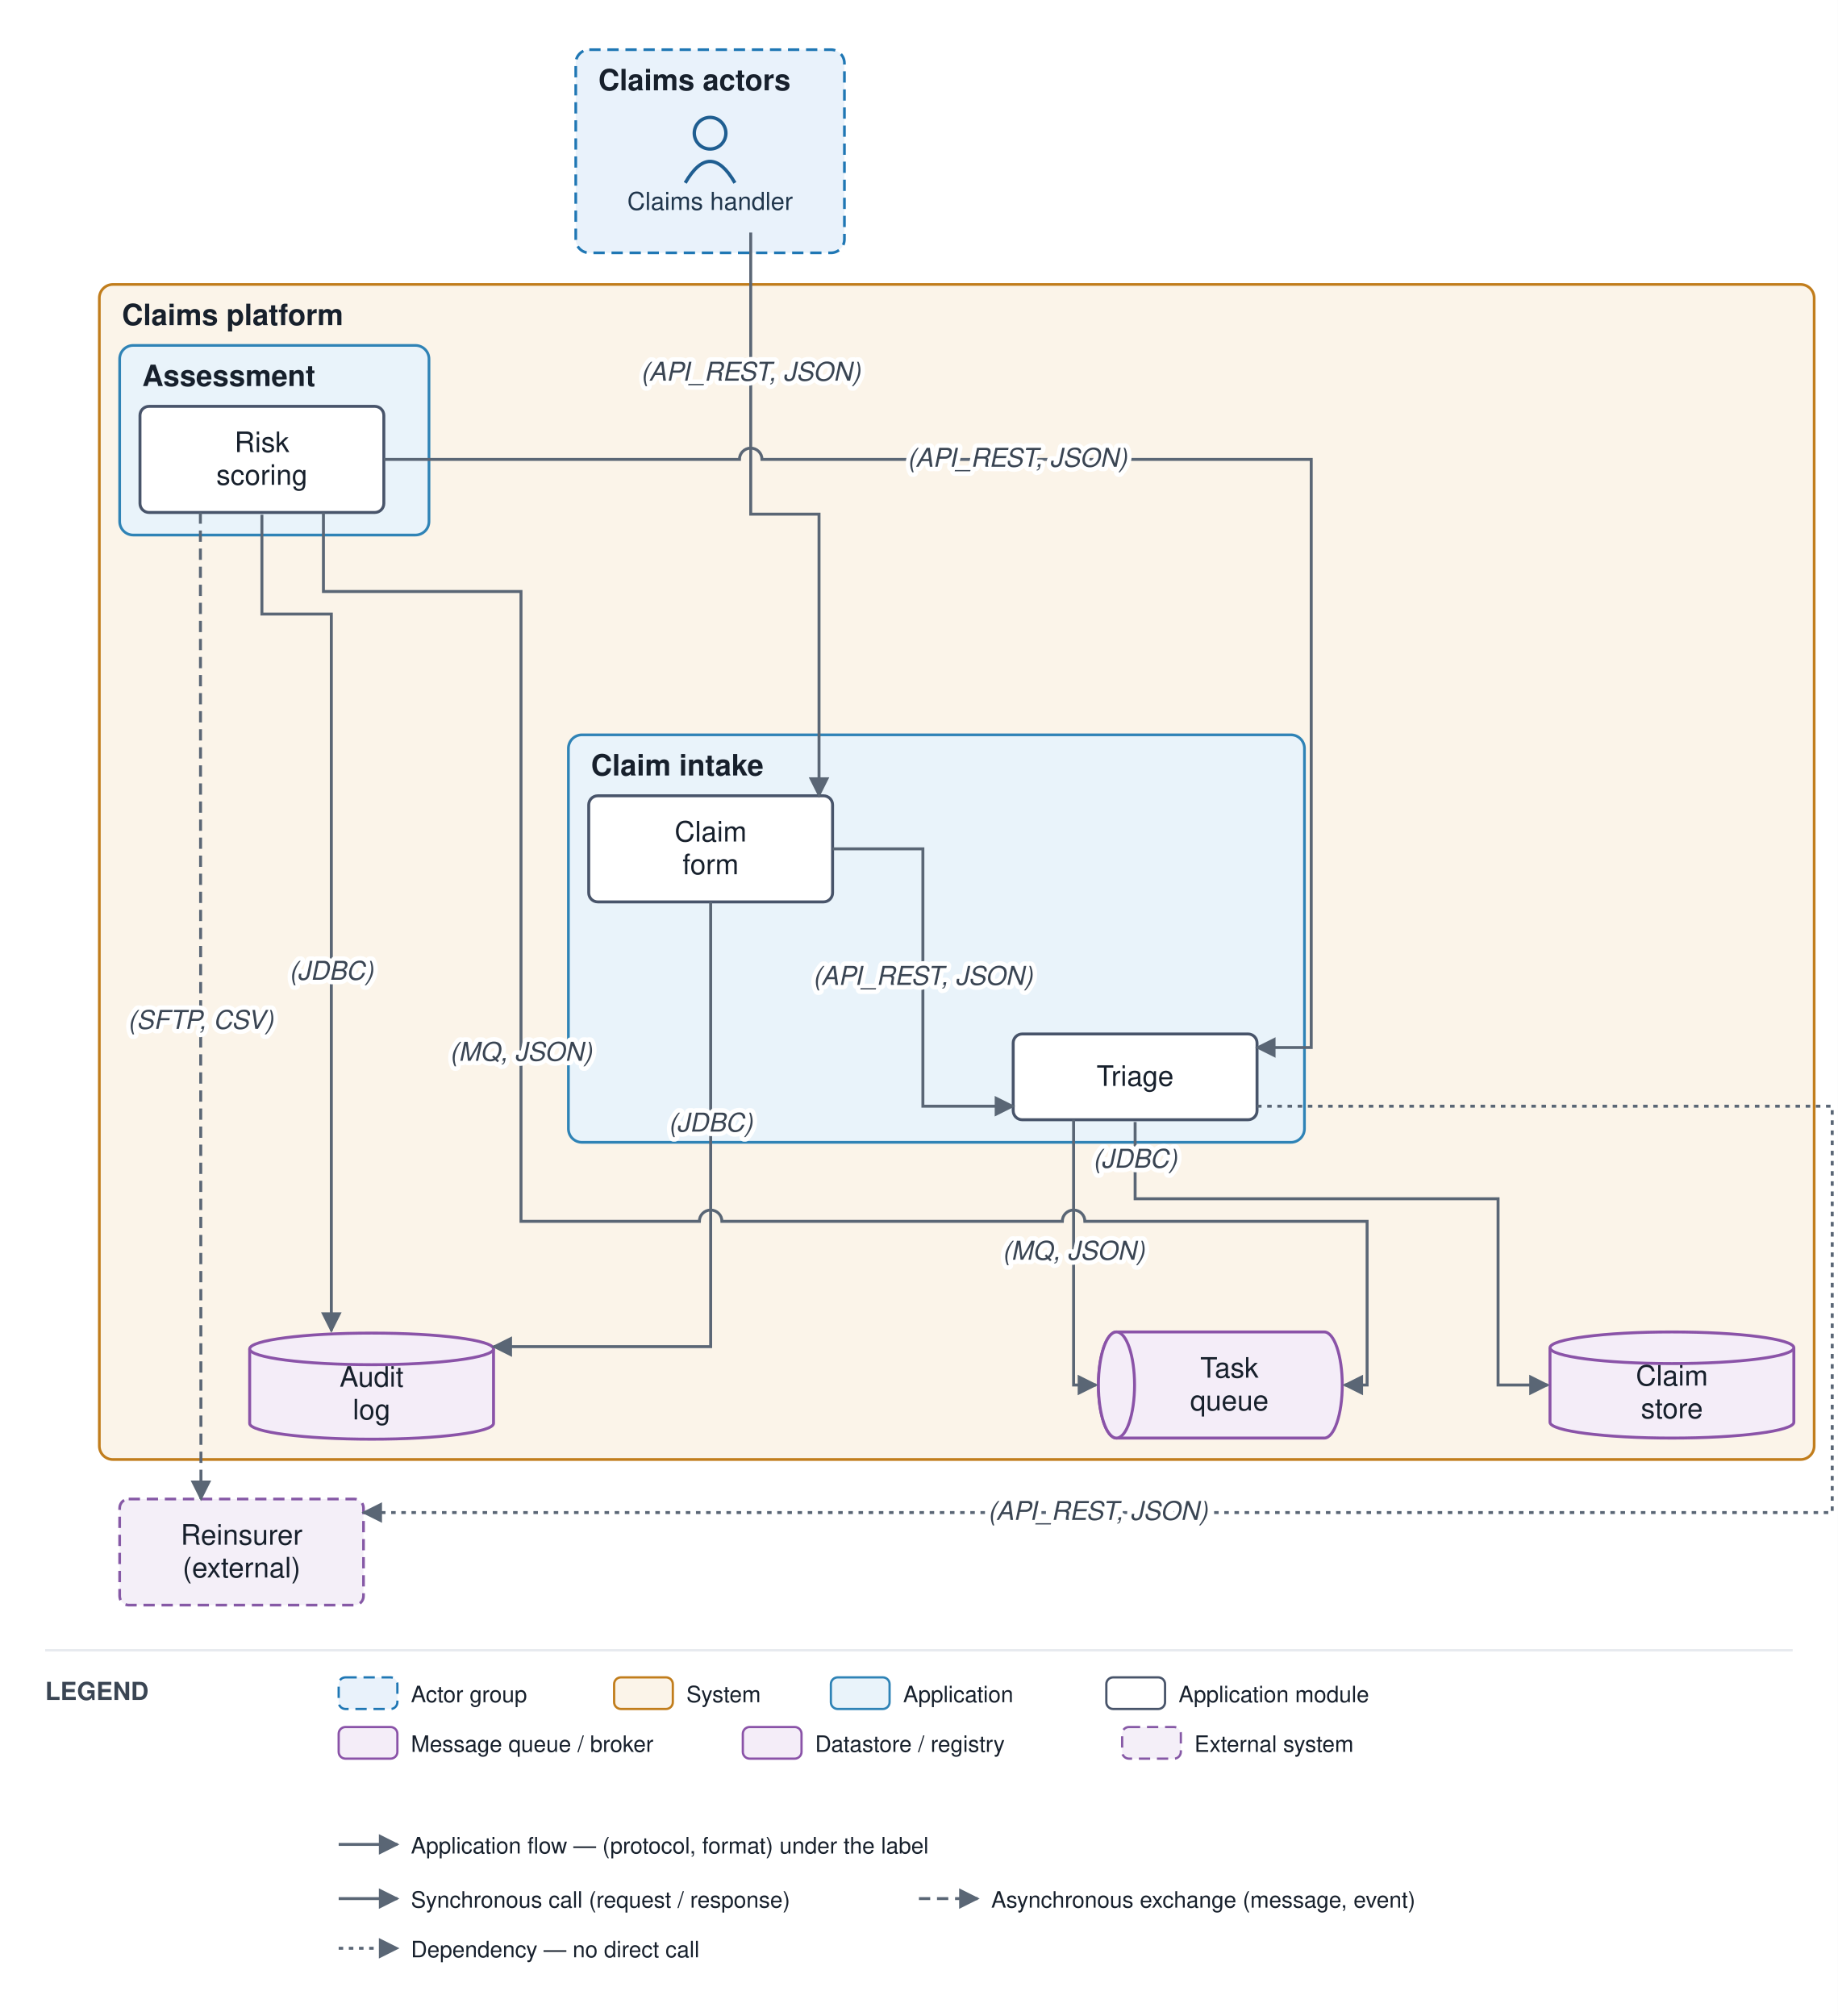
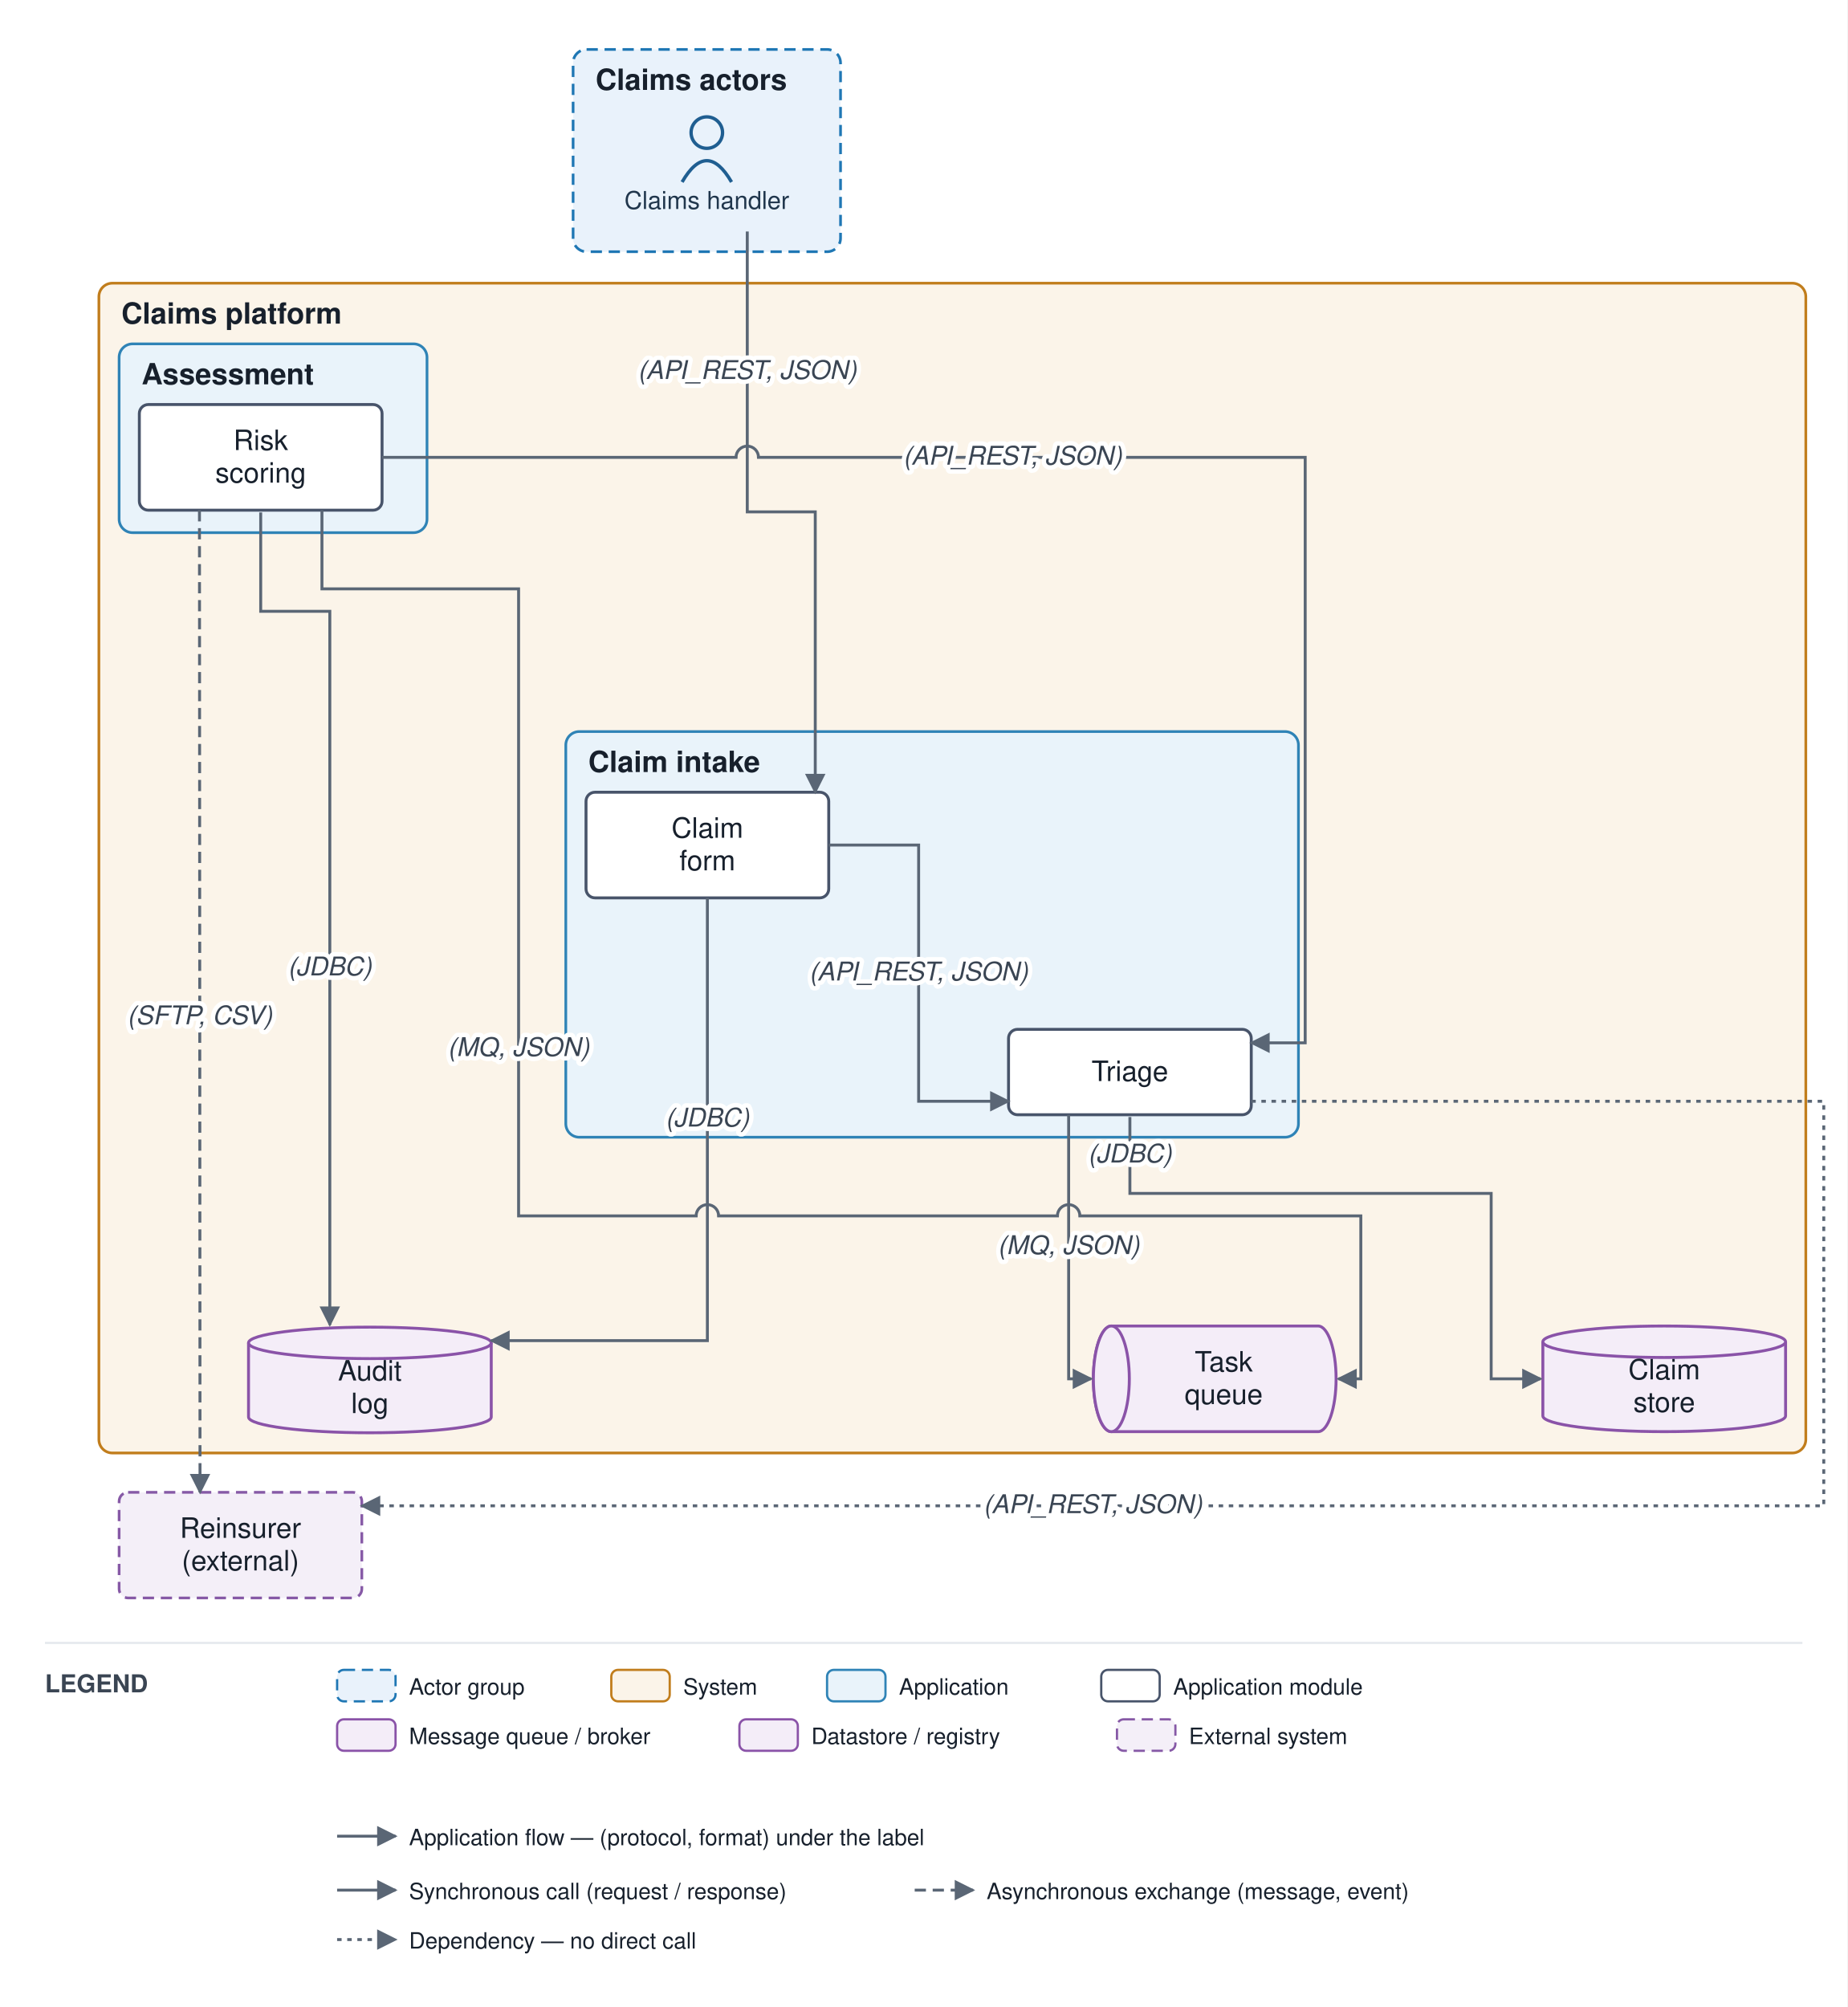
- <svg xmlns="http://www.w3.org/2000/svg" viewBox="0 0 814 893" font-family="Helvetica,Arial,sans-serif">
+ <svg xmlns="http://www.w3.org/2000/svg" viewBox="0 0 822 893" font-family="Helvetica,Arial,sans-serif">
  <defs>
    <marker id="arr" viewBox="0 0 10 10" refX="9" refY="5" markerWidth="7" markerHeight="7" orient="auto-start-reverse">
      <path d="M0,0 L10,5 L0,10 z" fill="#5a6675" />
    </marker>
  </defs>
-   <rect width="814" height="893" fill="#ffffff" />
+   <rect width="822" height="893" fill="#ffffff" />
  <rect x="255" y="22" width="119" height="90" rx="6" fill="#e9f2fb" stroke="#1f77b4" stroke-width="1.2" stroke-dasharray="5 3" />
  <text x="265" y="40" font-size="13" font-weight="bold" fill="#17202c">Claims actors</text>
  <rect x="44" y="126" width="759.5" height="520.5" rx="6" fill="#fbf4e9" stroke="#c17d1c" stroke-width="1.2" />
  <text x="54" y="144" font-size="13" font-weight="bold" fill="#17202c">Claims platform</text>
  <rect x="251.75" y="325.5" width="326" height="180.5" rx="6" fill="#e9f3fa" stroke="#2f83b6" stroke-width="1.2" />
  <text x="261.75" y="343.5" font-size="13" font-weight="bold" fill="#17202c">Claim intake</text>
  <rect x="53" y="153" width="137" height="84" rx="6" fill="#e9f3fa" stroke="#2f83b6" stroke-width="1.2" />
  <text x="63" y="171" font-size="13" font-weight="bold" fill="#17202c">Assessment</text>
  <circle cx="314.5" cy="59" r="7" fill="none" stroke="#1f5e91" stroke-width="1.5" />
  <path d="M 303.5 81 q 11 -19 22 0" fill="none" stroke="#1f5e91" stroke-width="1.5" />
  <text x="314.5" y="93" font-size="11" text-anchor="middle" fill="#20364c">Claims handler</text>
  <rect x="260.75" y="352.5" width="108" height="47" rx="4" fill="#ffffff" stroke="#48546a" stroke-width="1.3" />
  <text x="314.75" y="372.75" font-size="12.5" text-anchor="middle" fill="#17202c">Claim</text>
  <text x="314.75" y="387.25" font-size="12.5" text-anchor="middle" fill="#17202c">form</text>
  <rect x="448.75" y="458" width="108" height="38" rx="4" fill="#ffffff" stroke="#48546a" stroke-width="1.3" />
  <text x="502.75" y="481" font-size="12.5" text-anchor="middle" fill="#17202c">Triage</text>
  <rect x="62" y="180" width="108" height="47" rx="4" fill="#ffffff" stroke="#48546a" stroke-width="1.3" />
  <text x="116" y="200.25" font-size="12.5" text-anchor="middle" fill="#17202c">Risk</text>
  <text x="116" y="214.75" font-size="12.5" text-anchor="middle" fill="#17202c">scoring</text>
  <path d="M 494.5 590 h 92 a 8 23.5 0 0 1 0 47 h -92 a 8 23.5 0 0 1 0 -47" fill="#f4edf8" stroke="#8a53a8" stroke-width="1.3" />
  <ellipse cx="494.5" cy="613.5" rx="8" ry="23.5" fill="#f4edf8" stroke="#8a53a8" stroke-width="1.3" />
  <text x="544.5" y="610.25" font-size="12.5" text-anchor="middle" fill="#17202c">Task</text>
  <text x="544.5" y="624.75" font-size="12.5" text-anchor="middle" fill="#17202c">queue</text>
  <path d="M 686.5 597 v 33 a 54 7 0 0 0 108 0 v -33" fill="#f4edf8" stroke="#8a53a8" stroke-width="1.3" />
  <ellipse cx="740.5" cy="597" rx="54" ry="7" fill="#f4edf8" stroke="#8a53a8" stroke-width="1.3" />
  <text x="740.5" y="613.75" font-size="12.5" text-anchor="middle" fill="#17202c">Claim</text>
  <text x="740.5" y="628.25" font-size="12.5" text-anchor="middle" fill="#17202c">store</text>
  <path d="M 110.583 597.5 v 33 a 54 7 0 0 0 108 0 v -33" fill="#f4edf8" stroke="#8a53a8" stroke-width="1.3" />
  <ellipse cx="164.583" cy="597.5" rx="54" ry="7" fill="#f4edf8" stroke="#8a53a8" stroke-width="1.3" />
  <text x="164.583" y="614.25" font-size="12.5" text-anchor="middle" fill="#17202c">Audit</text>
  <text x="164.583" y="628.75" font-size="12.5" text-anchor="middle" fill="#17202c">log</text>
  <rect x="53" y="664" width="108" height="47" rx="4" fill="#f4eff8" stroke="#8659a6" stroke-width="1.2" stroke-dasharray="5 3" />
  <text x="107" y="684.25" font-size="12.5" text-anchor="middle" fill="#17202c">Reinsurer</text>
  <text x="107" y="698.75" font-size="12.5" text-anchor="middle" fill="#17202c">(external)</text>
  <path d="M 332.5 103 L 332.5 227.75 L 362.75 227.75 L 362.75 352.5" fill="none" stroke="#5a6675" stroke-width="1.3" marker-end="url(#arr)" />
  <path d="M 368.75 376 L 408.75 376 L 408.75 490 L 448.75 490" fill="none" stroke="#5a6675" stroke-width="1.3" marker-end="url(#arr)" />
  <path d="M 502.75 497 L 502.75 531 L 663.5 531 L 663.5 613.5 L 685.5 613.5" fill="none" stroke="#5a6675" stroke-width="1.3" marker-end="url(#arr)" />
  <path d="M 475.5 496 L 475.5 613.5 L 485.5 613.5" fill="none" stroke="#5a6675" stroke-width="1.3" marker-end="url(#arr)" />
  <path d="M 143.25 227 L 143.25 262 L 230.75 262 L 230.75 541 L 309.75 541 A 5 5 0 0 1 319.75 541 L 470.5 541 A 5 5 0 0 1 480.5 541 L 605.5 541 L 605.5 613.5 L 595.5 613.5" fill="none" stroke="#5a6675" stroke-width="1.3" marker-end="url(#arr)" />
  <path d="M 116 228 L 116 272 L 146.75 272 L 146.75 589.5" fill="none" stroke="#5a6675" stroke-width="1.3" marker-end="url(#arr)" />
  <path d="M 88.75 227 L 89 664" fill="none" stroke="#5a6675" stroke-width="1.3" stroke-dasharray="5 3" marker-end="url(#arr)" />
  <path d="M 556.75 490 L 811.5 490 L 811.5 670 L 161 670" fill="none" stroke="#5a6675" stroke-width="1.3" stroke-dasharray="2 2.5" marker-end="url(#arr)" />
  <path d="M 314.75 399.5 L 314.75 596.5 L 218.583 596.5" fill="none" stroke="#5a6675" stroke-width="1.3" marker-end="url(#arr)" />
  <path d="M 170 203.5 L 327.5 203.5 A 5 5 0 0 1 337.5 203.5 L 580.75 203.5 L 580.75 464 L 556.75 464" fill="none" stroke="#5a6675" stroke-width="1.3" marker-end="url(#arr)" />
  <text x="332.5" y="168.625" font-size="11.5" text-anchor="middle" fill="#3a4553" font-style="italic" stroke="#ffffff" stroke-width="4" paint-order="stroke" stroke-linejoin="round">(API_REST, JSON)</text>
  <text x="408.75" y="436.25" font-size="11.5" text-anchor="middle" fill="#3a4553" font-style="italic" stroke="#ffffff" stroke-width="4" paint-order="stroke" stroke-linejoin="round">(API_REST, JSON)</text>
  <text x="502.75" y="517.25" font-size="11.5" text-anchor="middle" fill="#3a4553" font-style="italic" stroke="#ffffff" stroke-width="4" paint-order="stroke" stroke-linejoin="round">(JDBC)</text>
  <text x="475.5" y="558" font-size="11.5" text-anchor="middle" fill="#3a4553" font-style="italic" stroke="#ffffff" stroke-width="4" paint-order="stroke" stroke-linejoin="round">(MQ, JSON)</text>
  <text x="230.75" y="469.875" font-size="11.5" text-anchor="middle" fill="#3a4553" font-style="italic" stroke="#ffffff" stroke-width="4" paint-order="stroke" stroke-linejoin="round">(MQ, JSON)</text>
  <text x="146.75" y="434" font-size="11.5" text-anchor="middle" fill="#3a4553" font-style="italic" stroke="#ffffff" stroke-width="4" paint-order="stroke" stroke-linejoin="round">(JDBC)</text>
  <text x="88.875" y="455.75" font-size="11.5" text-anchor="middle" fill="#3a4553" font-style="italic" stroke="#ffffff" stroke-width="4" paint-order="stroke" stroke-linejoin="round">(SFTP, CSV)</text>
  <text x="486.25" y="673.25" font-size="11.5" text-anchor="middle" fill="#3a4553" font-style="italic" stroke="#ffffff" stroke-width="4" paint-order="stroke" stroke-linejoin="round">(API_REST, JSON)</text>
  <text x="314.75" y="501.25" font-size="11.5" text-anchor="middle" fill="#3a4553" font-style="italic" stroke="#ffffff" stroke-width="4" paint-order="stroke" stroke-linejoin="round">(JDBC)</text>
  <text x="450.562" y="206.75" font-size="11.5" text-anchor="middle" fill="#3a4553" font-style="italic" stroke="#ffffff" stroke-width="4" paint-order="stroke" stroke-linejoin="round">(API_REST, JSON)</text>
-   <line x1="20" y1="731" x2="794" y2="731" stroke="#e6e9ee" stroke-width="1" />
+   <line x1="20" y1="731" x2="802" y2="731" stroke="#e6e9ee" stroke-width="1" />
  <text x="20" y="753" font-size="11" font-weight="bold" fill="#3a4553">LEGEND</text>
  <rect x="150" y="743" width="26" height="14" rx="3" fill="#e9f2fb" stroke="#1f77b4" stroke-dasharray="5 3" />
  <text x="182" y="754" font-size="10" fill="#17202c">Actor group</text>
  <rect x="272" y="743" width="26" height="14" rx="3" fill="#fbf4e9" stroke="#c17d1c" />
  <text x="304" y="754" font-size="10" fill="#17202c">System</text>
  <rect x="368" y="743" width="26" height="14" rx="3" fill="#e9f3fa" stroke="#2f83b6" />
  <text x="400" y="754" font-size="10" fill="#17202c">Application</text>
  <rect x="490" y="743" width="26" height="14" rx="3" fill="#ffffff" stroke="#48546a" />
  <text x="522" y="754" font-size="10" fill="#17202c">Application module</text>
  <rect x="150" y="765" width="26" height="14" rx="3" fill="#f4edf8" stroke="#8a53a8" />
  <text x="182" y="776" font-size="10" fill="#17202c">Message queue / broker</text>
  <rect x="329" y="765" width="26" height="14" rx="3" fill="#f4edf8" stroke="#8a53a8" />
  <text x="361" y="776" font-size="10" fill="#17202c">Datastore / registry</text>
  <rect x="497" y="765" width="26" height="14" rx="3" fill="#f4eff8" stroke="#8659a6" stroke-dasharray="5 3" />
  <text x="529" y="776" font-size="10" fill="#17202c">External system</text>
  <line x1="150" y1="817" x2="176" y2="817" stroke="#5a6675" stroke-width="1.3" marker-end="url(#arr)" />
  <text x="182" y="821" font-size="10" fill="#17202c">Application flow — (protocol, format) under the label</text>
  <line x1="150" y1="841" x2="176" y2="841" stroke="#5a6675" stroke-width="1.3" marker-end="url(#arr)" />
  <text x="182" y="845" font-size="10" fill="#17202c">Synchronous call (request / response)</text>
  <line x1="407" y1="841" x2="433" y2="841" stroke="#5a6675" stroke-width="1.3" stroke-dasharray="5 3" marker-end="url(#arr)" />
  <text x="439" y="845" font-size="10" fill="#17202c">Asynchronous exchange (message, event)</text>
  <line x1="150" y1="863" x2="176" y2="863" stroke="#5a6675" stroke-width="1.3" stroke-dasharray="2 2.5" marker-end="url(#arr)" />
  <text x="182" y="867" font-size="10" fill="#17202c">Dependency — no direct call</text>
</svg>
